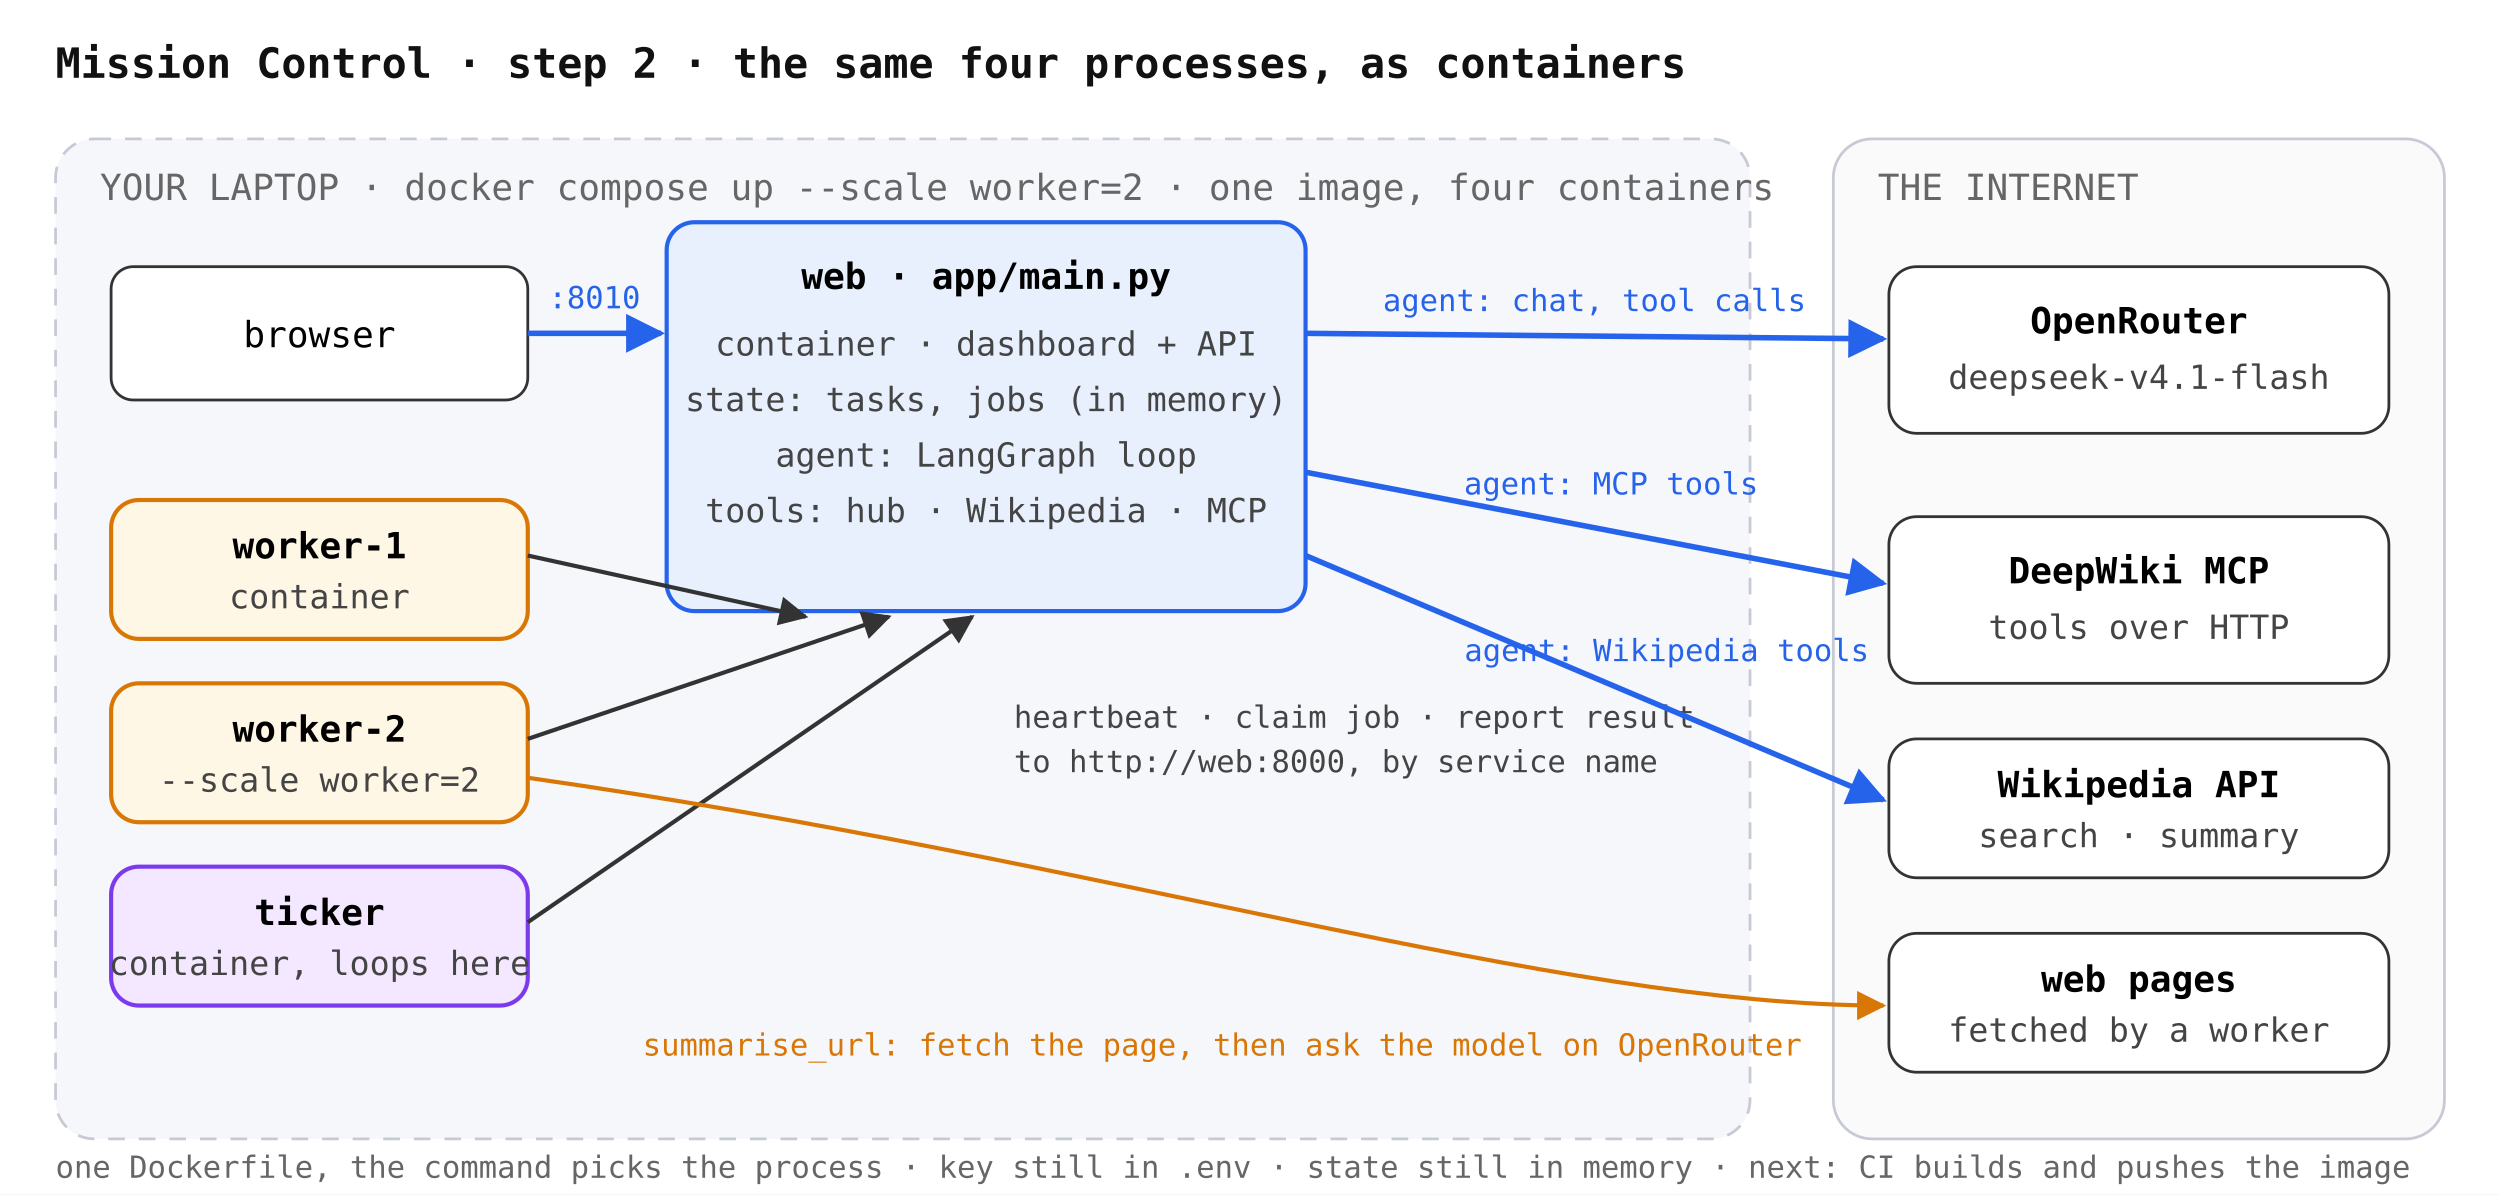
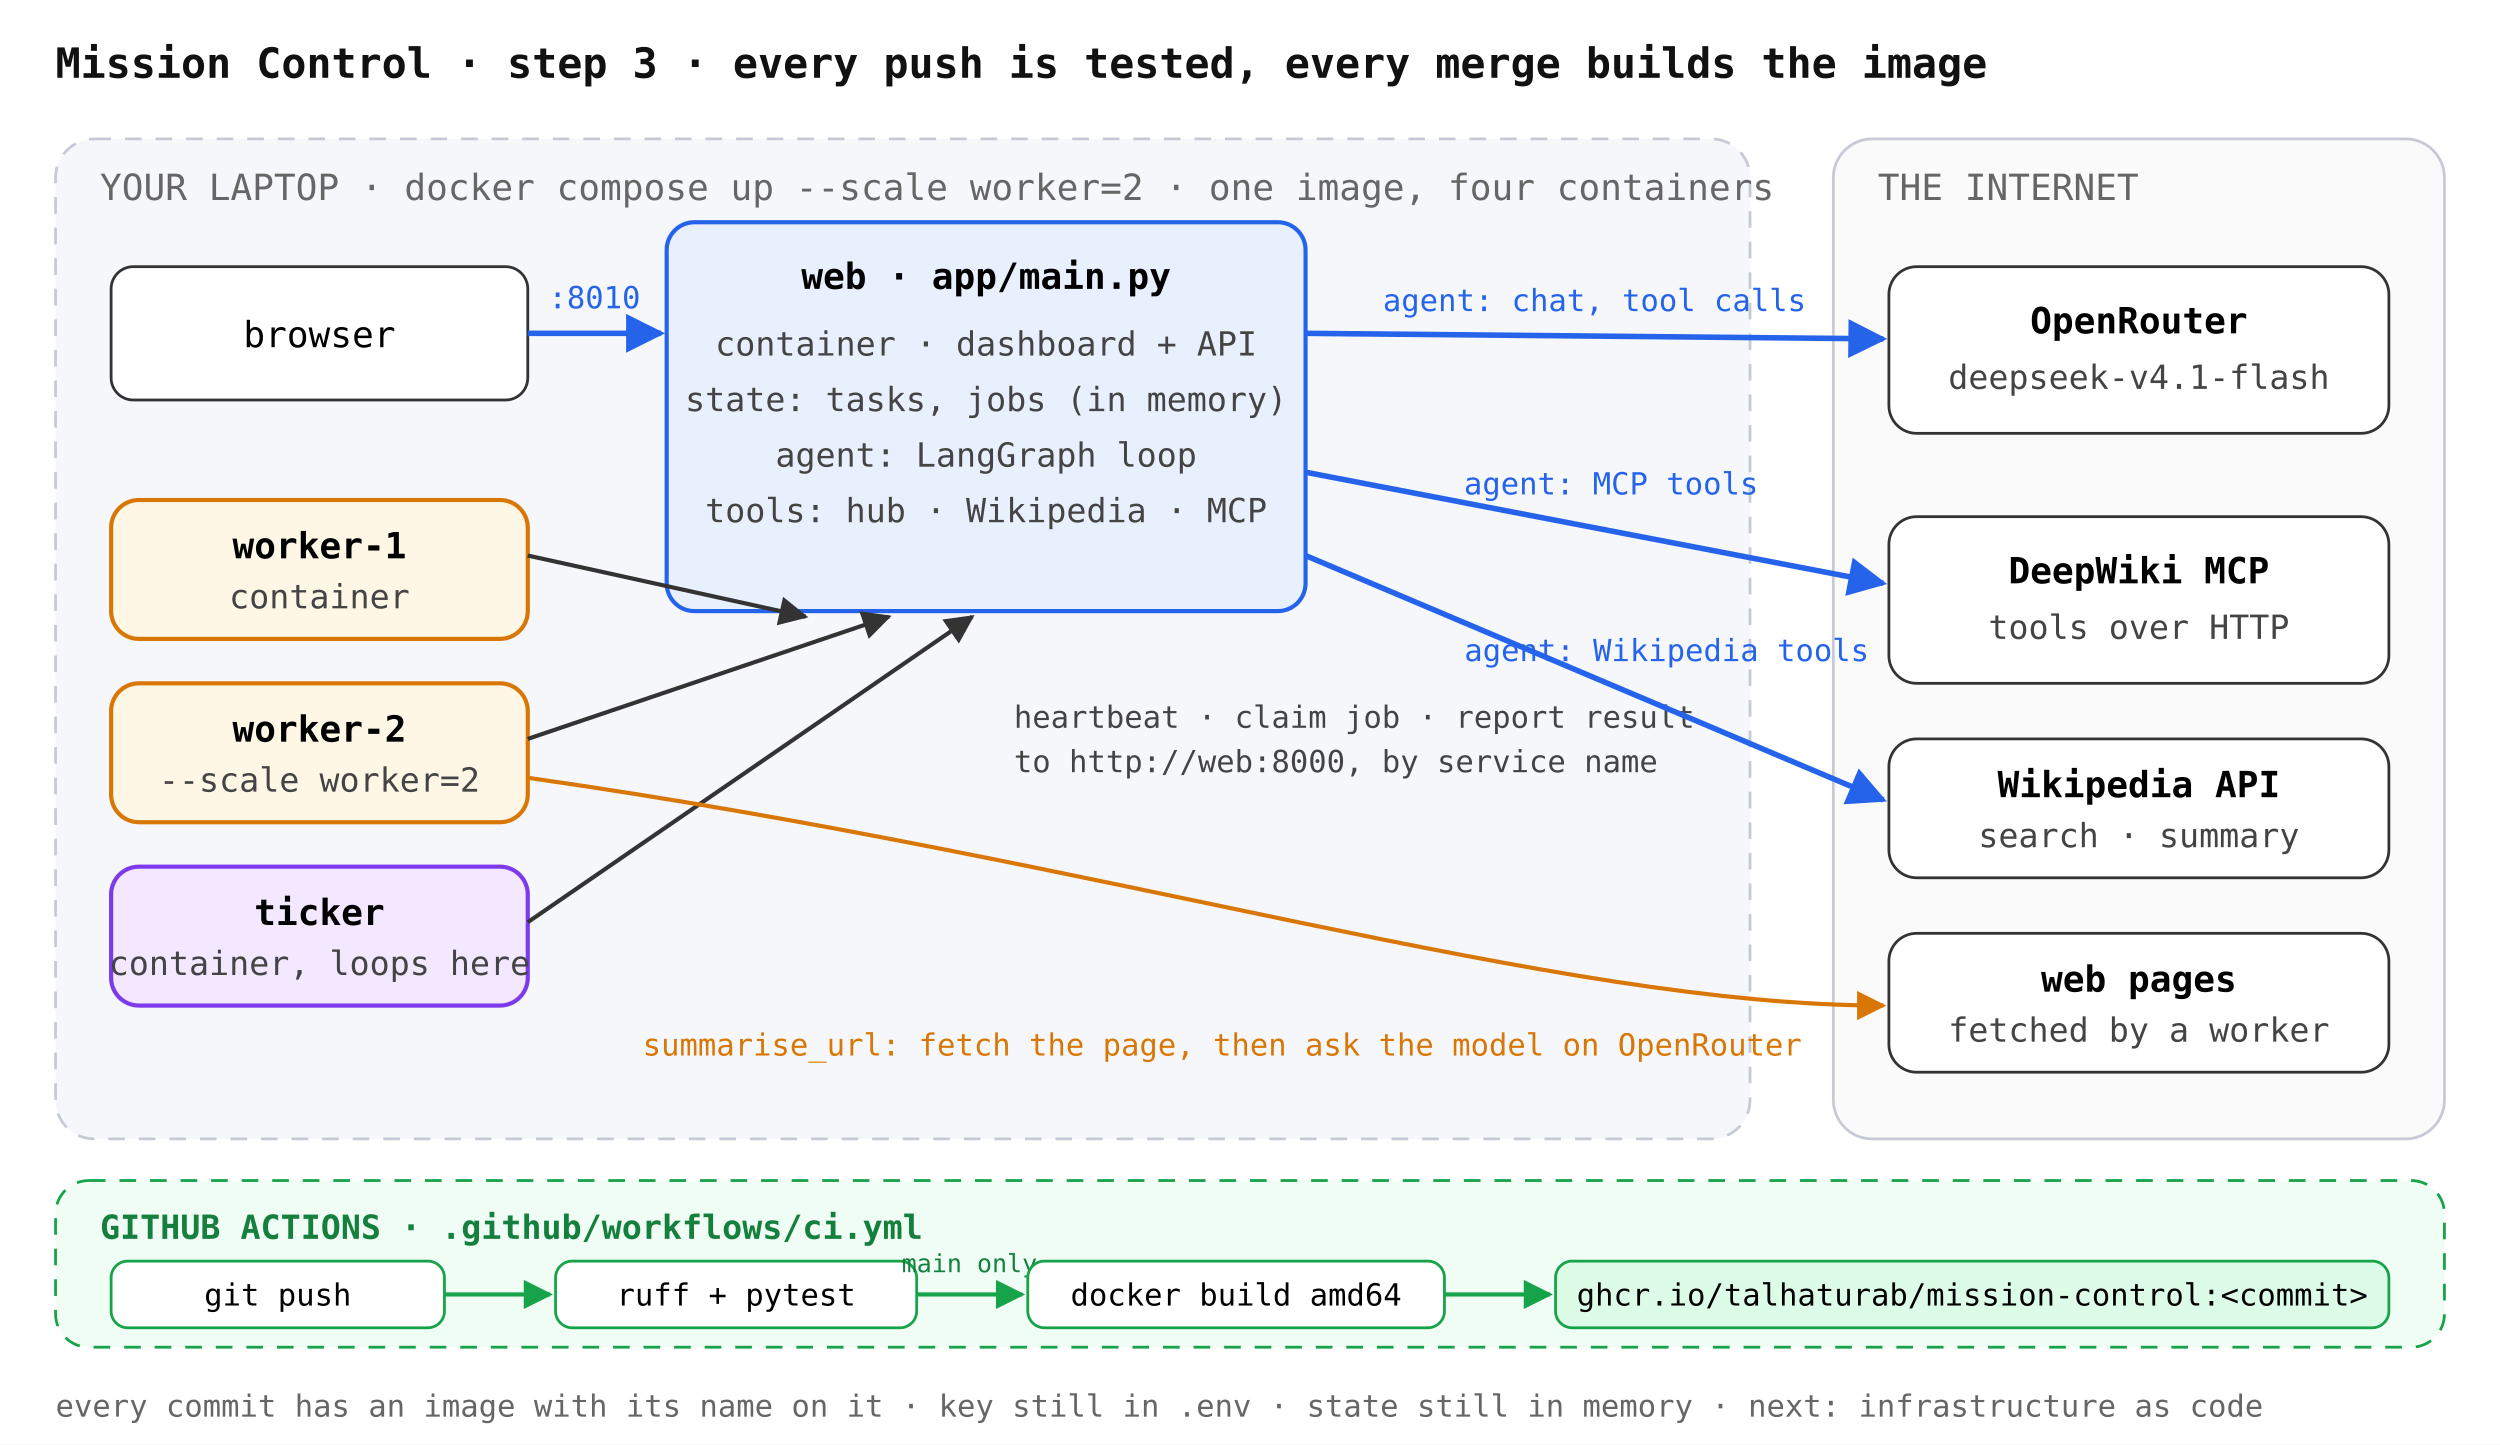
- <svg xmlns="http://www.w3.org/2000/svg" viewBox="0 0 900 430" width="900" height="430" font-family="ui-monospace, Menlo, Consolas, monospace" font-size="13">
+ <svg xmlns="http://www.w3.org/2000/svg" viewBox="0 0 900 520" width="900" height="520" font-family="ui-monospace, Menlo, Consolas, monospace" font-size="13">
  <defs>
    <marker id="a" viewBox="0 0 10 10" refX="9" refY="5" markerWidth="7" markerHeight="7" orient="auto-start-reverse">
      <path d="M0,0 L10,5 L0,10 z" fill="#333" />
    </marker>
    <marker id="b" viewBox="0 0 10 10" refX="9" refY="5" markerWidth="7" markerHeight="7" orient="auto-start-reverse">
      <path d="M0,0 L10,5 L0,10 z" fill="#2563eb" />
    </marker>
    <marker id="o" viewBox="0 0 10 10" refX="9" refY="5" markerWidth="7" markerHeight="7" orient="auto-start-reverse">
      <path d="M0,0 L10,5 L0,10 z" fill="#d97706" />
    </marker>
+     <marker id="g" viewBox="0 0 10 10" refX="9" refY="5" markerWidth="7" markerHeight="7" orient="auto-start-reverse">
+       <path d="M0,0 L10,5 L0,10 z" fill="#16a34a" />
+     </marker>
  </defs>
-   <rect width="900" height="430" fill="#ffffff" />
-   <text x="20" y="28" font-size="15" font-weight="bold" fill="#111">Mission Control · step 2 · the same four processes, as containers</text>
+   <rect width="900" height="520" fill="#ffffff" />
+   <text x="20" y="28" font-size="15" font-weight="bold" fill="#111">Mission Control · step 3 · every push is tested, every merge builds the image</text>
  <rect x="20" y="50" width="610" height="360" rx="14" fill="#f6f7fb" stroke="#c7cad6" stroke-dasharray="6 5" />
  <text x="36" y="72" fill="#666">YOUR LAPTOP  ·  docker compose up --scale worker=2  ·  one image, four containers</text>
  <rect x="40" y="96" width="150" height="48" rx="8" fill="#fff" stroke="#333" />
  <text x="115" y="125" text-anchor="middle">browser</text>
  <path d="M190 120 L238 120" stroke="#2563eb" stroke-width="2" marker-end="url(#b)" />
  <text x="214" y="111" text-anchor="middle" fill="#2563eb" font-size="11">:8010</text>
  <rect x="240" y="80" width="230" height="140" rx="10" fill="#e8f0fe" stroke="#2563eb" stroke-width="1.5" />
  <text x="355" y="104" text-anchor="middle" font-weight="bold">web  ·  app/main.py</text>
  <text x="355" y="128" text-anchor="middle" fill="#444" font-size="12">container · dashboard + API</text>
  <text x="355" y="148" text-anchor="middle" fill="#444" font-size="12">state: tasks, jobs (in memory)</text>
  <text x="355" y="168" text-anchor="middle" fill="#444" font-size="12">agent: LangGraph loop</text>
  <text x="355" y="188" text-anchor="middle" fill="#444" font-size="12">tools: hub · Wikipedia · MCP</text>
  <rect x="40" y="180" width="150" height="50" rx="10" fill="#fff7e6" stroke="#d97706" stroke-width="1.5" />
  <text x="115" y="201" text-anchor="middle" font-weight="bold">worker-1</text>
  <text x="115" y="219" text-anchor="middle" fill="#444" font-size="12">container</text>
  <rect x="40" y="246" width="150" height="50" rx="10" fill="#fff7e6" stroke="#d97706" stroke-width="1.5" />
  <text x="115" y="267" text-anchor="middle" font-weight="bold">worker-2</text>
  <text x="115" y="285" text-anchor="middle" fill="#444" font-size="12">--scale worker=2</text>
  <rect x="40" y="312" width="150" height="50" rx="10" fill="#f3e8ff" stroke="#7c3aed" stroke-width="1.5" />
  <text x="115" y="333" text-anchor="middle" font-weight="bold">ticker</text>
  <text x="115" y="351" text-anchor="middle" fill="#444" font-size="12">container, loops here</text>
  <path d="M190 200 L290 222" stroke="#333" stroke-width="1.5" marker-end="url(#a)" />
  <path d="M190 266 L320 222" stroke="#333" stroke-width="1.5" marker-end="url(#a)" />
  <path d="M190 332 L350 222" stroke="#333" stroke-width="1.5" marker-end="url(#a)" />
  <text x="365" y="262" fill="#444" font-size="11">heartbeat · claim job · report result</text>
  <text x="365" y="278" fill="#444" font-size="11">to http://web:8000, by service name</text>
  <rect x="660" y="50" width="220" height="360" rx="14" fill="#fafafa" stroke="#c7cad6" />
  <text x="676" y="72" fill="#666">THE INTERNET</text>
  <rect x="680" y="96" width="180" height="60" rx="10" fill="#fff" stroke="#333" />
  <text x="770" y="120" text-anchor="middle" font-weight="bold">OpenRouter</text>
  <text x="770" y="140" text-anchor="middle" fill="#444" font-size="12">deepseek-v4.1-flash</text>
  <rect x="680" y="186" width="180" height="60" rx="10" fill="#fff" stroke="#333" />
  <text x="770" y="210" text-anchor="middle" font-weight="bold">DeepWiki MCP</text>
  <text x="770" y="230" text-anchor="middle" fill="#444" font-size="12">tools over HTTP</text>
  <rect x="680" y="266" width="180" height="50" rx="10" fill="#fff" stroke="#333" />
  <text x="770" y="287" text-anchor="middle" font-weight="bold">Wikipedia API</text>
  <text x="770" y="305" text-anchor="middle" fill="#444" font-size="12">search · summary</text>
  <rect x="680" y="336" width="180" height="50" rx="10" fill="#fff" stroke="#333" />
  <text x="770" y="357" text-anchor="middle" font-weight="bold">web pages</text>
  <text x="770" y="375" text-anchor="middle" fill="#444" font-size="12">fetched by a worker</text>
  <path d="M470 120 L678 122" stroke="#2563eb" stroke-width="2" marker-end="url(#b)" />
  <text x="574" y="112" text-anchor="middle" fill="#2563eb" font-size="11">agent: chat, tool calls</text>
  <path d="M470 170 L678 210" stroke="#2563eb" stroke-width="2" marker-end="url(#b)" />
  <text x="580" y="178" text-anchor="middle" fill="#2563eb" font-size="11">agent: MCP tools</text>
  <path d="M470 200 L678 288" stroke="#2563eb" stroke-width="2" marker-end="url(#b)" />
  <text x="600" y="238" text-anchor="middle" fill="#2563eb" font-size="11">agent: Wikipedia tools</text>
  <path d="M190 280 C 400 310, 560 362, 678 362" stroke="#d97706" stroke-width="1.5" fill="none" marker-end="url(#o)" />
  <text x="440" y="380" text-anchor="middle" fill="#d97706" font-size="11">summarise_url: fetch the page, then ask the model on OpenRouter</text>
-   <text x="20" y="424" fill="#666" font-size="11">one Dockerfile, the command picks the process · key still in .env · state still in memory · next: CI builds and pushes the image</text>
+   <rect x="20" y="425" width="860" height="60" rx="12" fill="#f0fdf4" stroke="#16a34a" stroke-dasharray="6 5" />
+   <text x="36" y="446" fill="#15803d" font-size="12" font-weight="bold">GITHUB ACTIONS  ·  .github/workflows/ci.yml</text>
+   <rect x="40" y="454" width="120" height="24" rx="6" fill="#fff" stroke="#16a34a" />
+   <text x="100" y="470" text-anchor="middle" font-size="11">git push</text>
+   <path d="M160 466 L198 466" stroke="#16a34a" stroke-width="1.5" marker-end="url(#g)" />
+   <rect x="200" y="454" width="130" height="24" rx="6" fill="#fff" stroke="#16a34a" />
+   <text x="265" y="470" text-anchor="middle" font-size="11">ruff + pytest</text>
+   <path d="M330 466 L368 466" stroke="#16a34a" stroke-width="1.5" marker-end="url(#g)" />
+   <text x="349" y="458" text-anchor="middle" fill="#15803d" font-size="9">main only</text>
+   <rect x="370" y="454" width="150" height="24" rx="6" fill="#fff" stroke="#16a34a" />
+   <text x="445" y="470" text-anchor="middle" font-size="11">docker build amd64</text>
+   <path d="M520 466 L558 466" stroke="#16a34a" stroke-width="1.5" marker-end="url(#g)" />
+   <rect x="560" y="454" width="300" height="24" rx="6" fill="#dcfce7" stroke="#16a34a" />
+   <text x="710" y="470" text-anchor="middle" font-size="11">ghcr.io/talhaturab/mission-control:&lt;commit&gt;</text>
+   <text x="20" y="510" fill="#666" font-size="11">every commit has an image with its name on it · key still in .env · state still in memory · next: infrastructure as code</text>
</svg>
